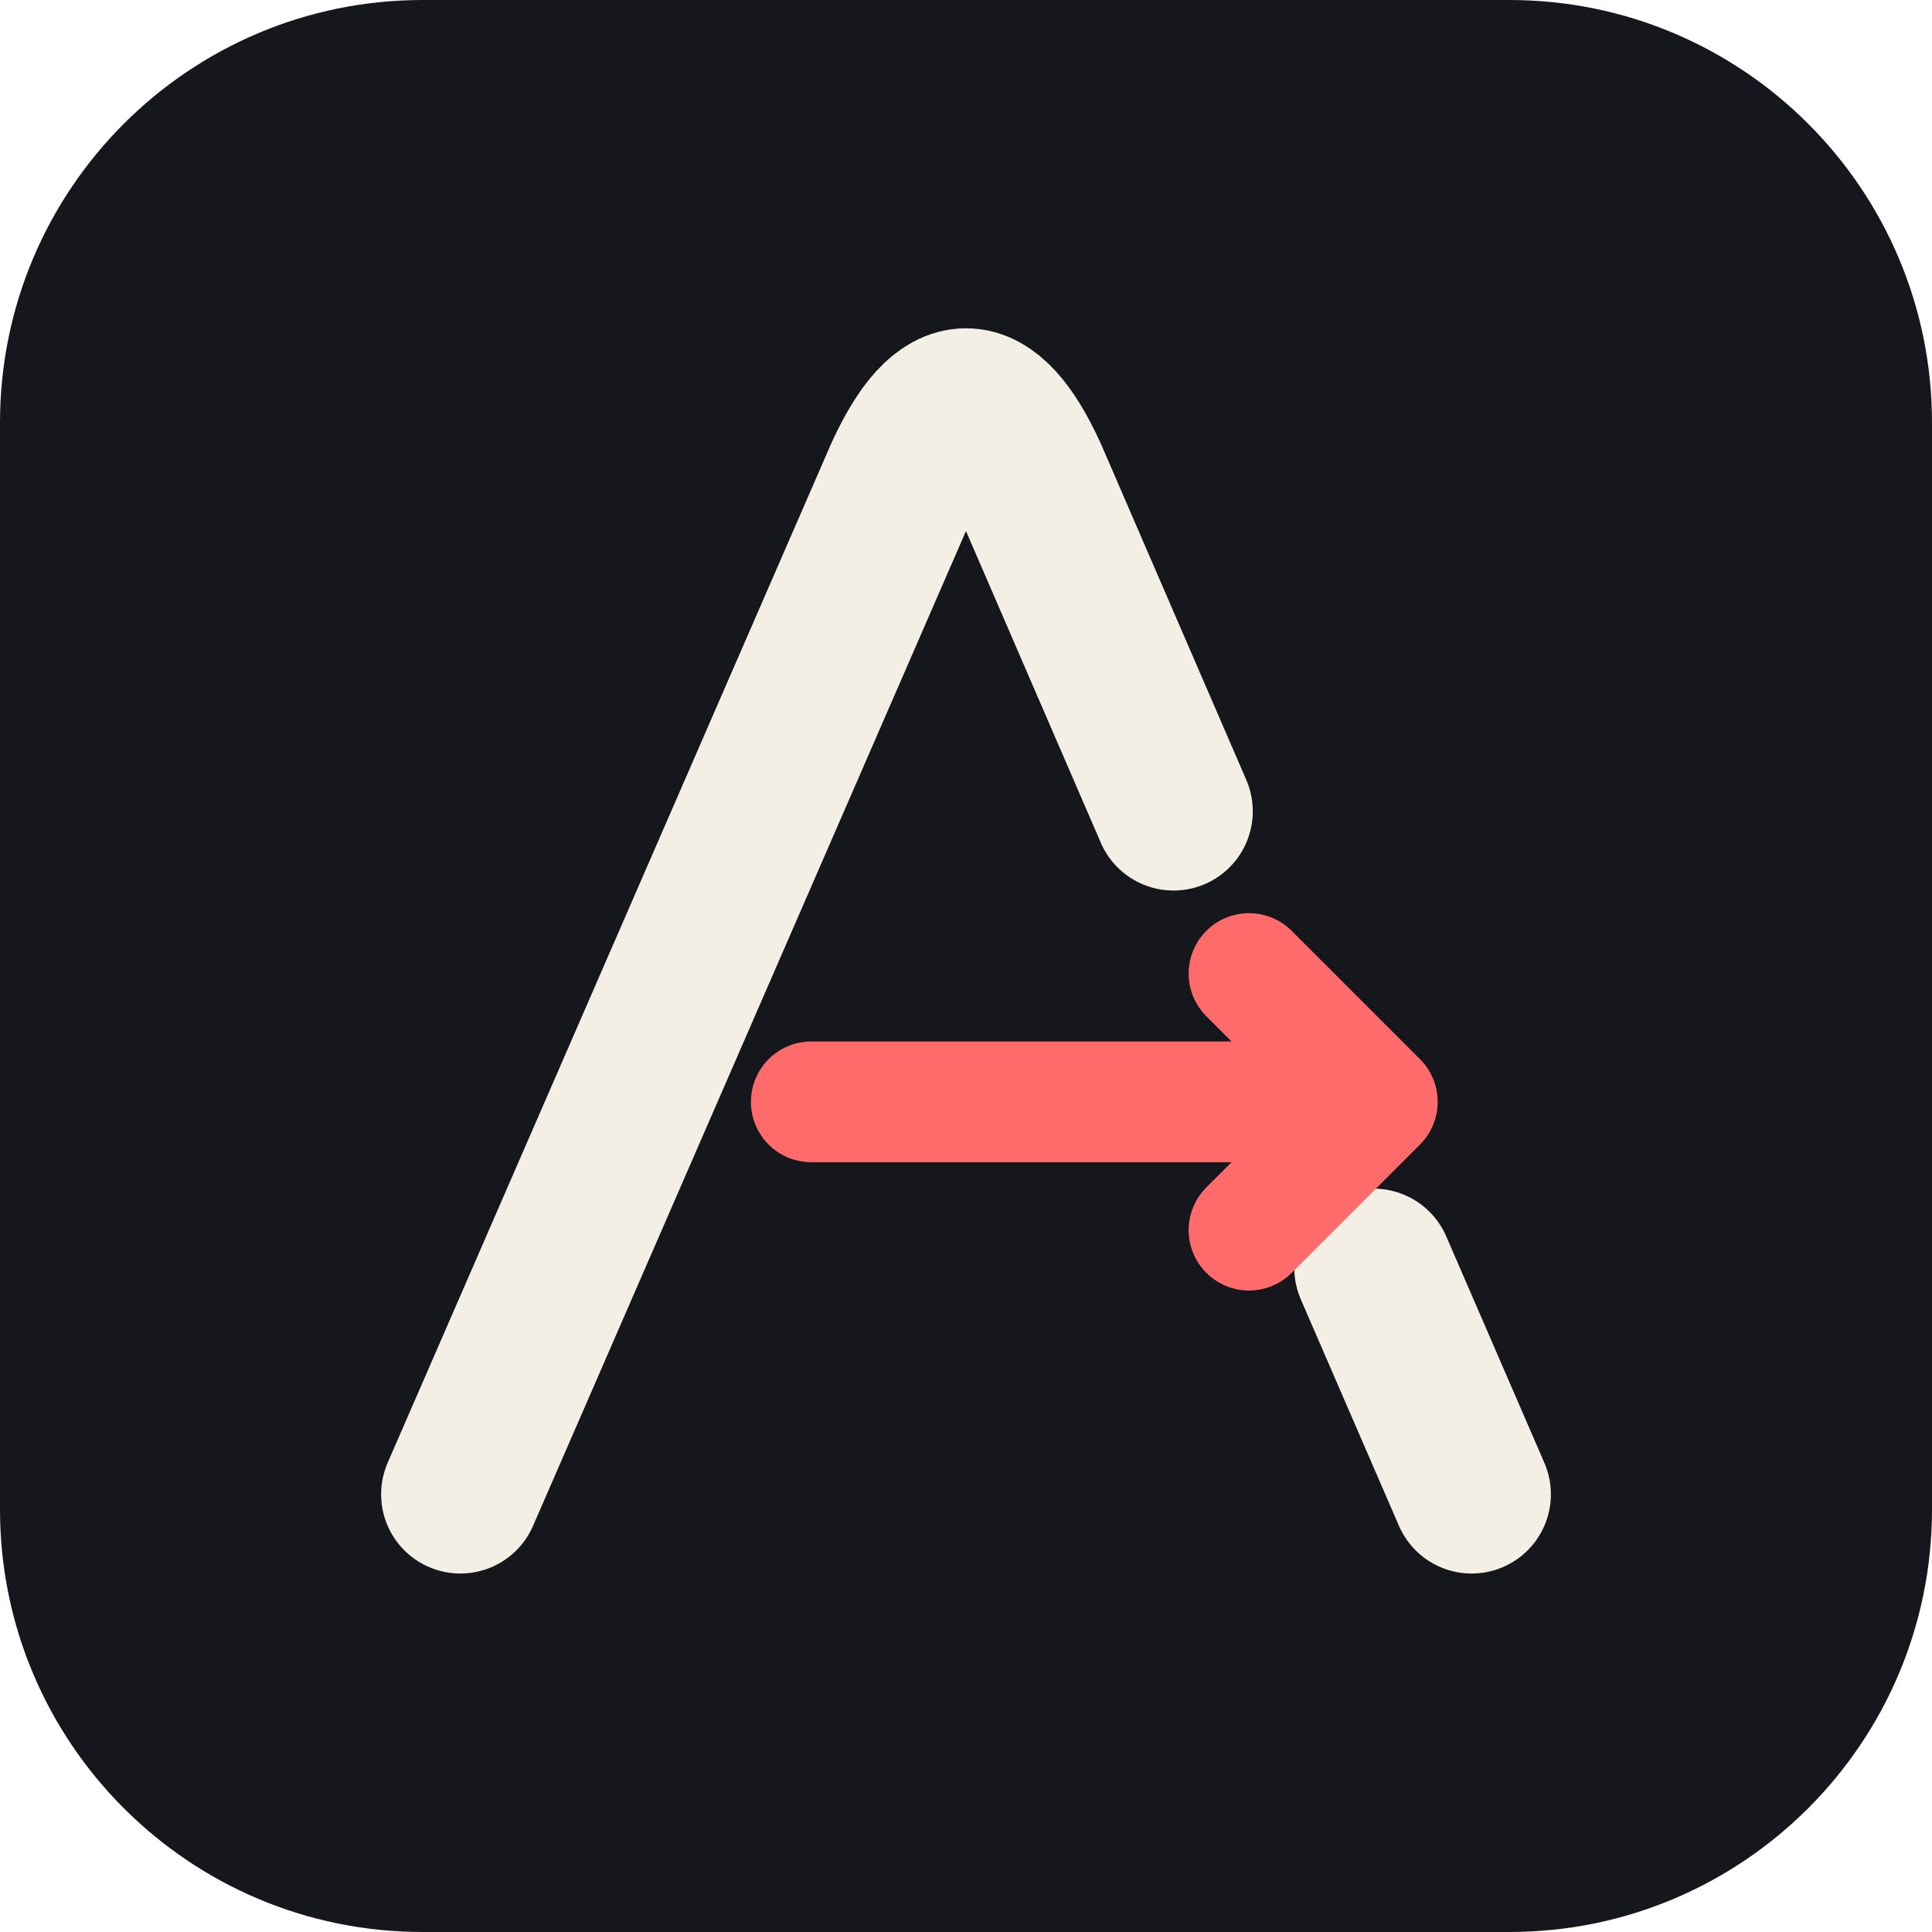
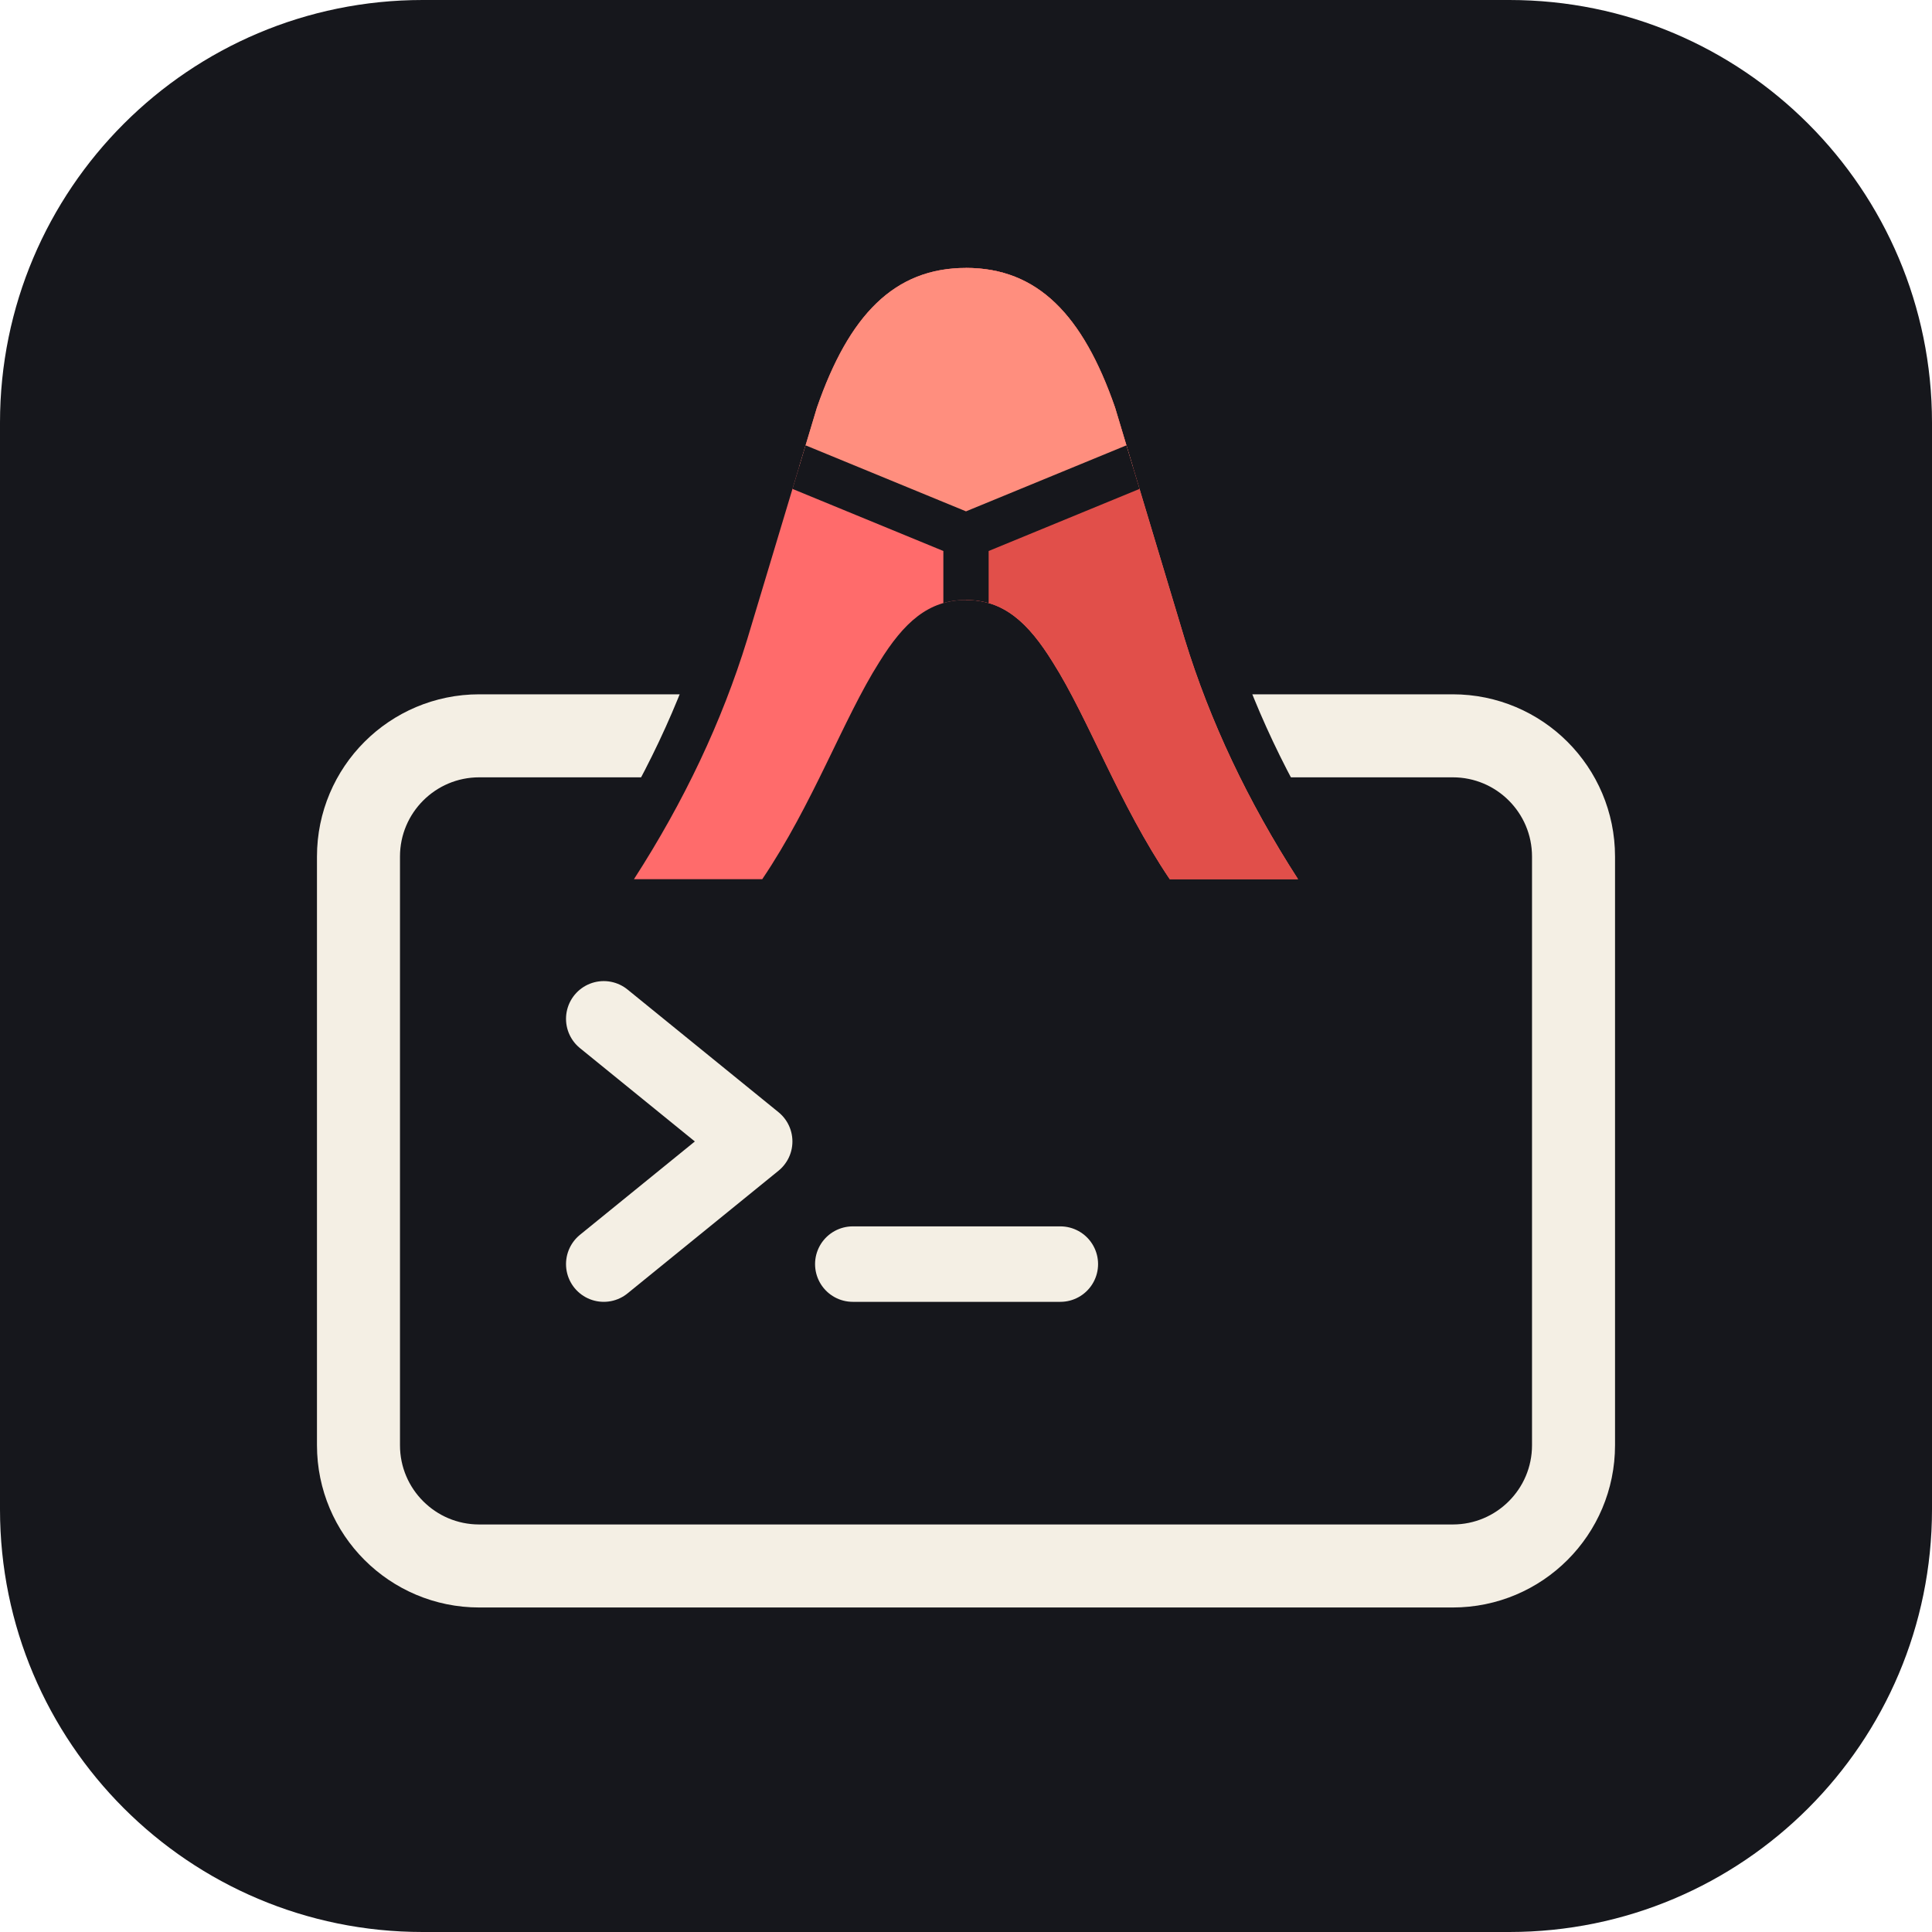
<svg xmlns="http://www.w3.org/2000/svg" width="1024" height="1024" viewBox="0 0 1024 1024" role="img" aria-labelledby="title desc">
  <rect width="1024" height="1024" rx="224" fill="#16171C" />
-   <path d="M244 792L479 252Q512 180 545 252L622 430M728 672L780 792" fill="none" stroke="#F4EFE4" stroke-width="84" stroke-linecap="round" stroke-linejoin="round" />
-   <path d="M430 584H730M662 516L730 584L662 652" fill="none" stroke="#FF6B6B" stroke-width="64" stroke-linecap="round" stroke-linejoin="round" />
+   <rect x="190" y="390" width="644" height="440" rx="64" fill="none" stroke="#F4EFE4" stroke-width="44" />
+   <path d="M320 540 L400 605 L320 670" fill="none" stroke="#F4EFE4" stroke-width="40" stroke-linecap="round" stroke-linejoin="round" />
+   <line x1="452" y1="670" x2="562" y2="670" stroke="#F4EFE4" stroke-width="40" stroke-linecap="round" />
+   <path d="M396 339 H628 Q648 404 688 466 H336 Q376 404 396 339 Z" fill="#16171C" stroke="#16171C" stroke-width="48" stroke-linejoin="round" />
+   <g>
+     <clipPath id="a-silhouette">
+       <path d="M512 142 C550 142 574 167 591 216 L628 339                Q648 404 688 466 H620                C593 426 577 381 558 351 C545 330 532 318 512 318                C492 318 479 330 466 351 C447 381 431 426 404 466                H336 Q376 404 396 339 L433 216                C450 167 474 142 512 142 Z" />
+     </clipPath>
+     <g clip-path="url(#a-silhouette)">
+       <rect x="320" y="120" width="384" height="360" fill="#FF6B6B" />
+       <rect x="512" y="120" width="192" height="360" fill="#E14F4A" />
+       <path d="M320 120 H704 V205 L512 284 L320 205 Z" fill="#FF8E7E" />
+       <path d="M320 205 L512 284 L704 205 M512 284 V480" fill="none" stroke="#16171C" stroke-width="24" stroke-linejoin="round" />
+     </g>
+   </g>
</svg>
